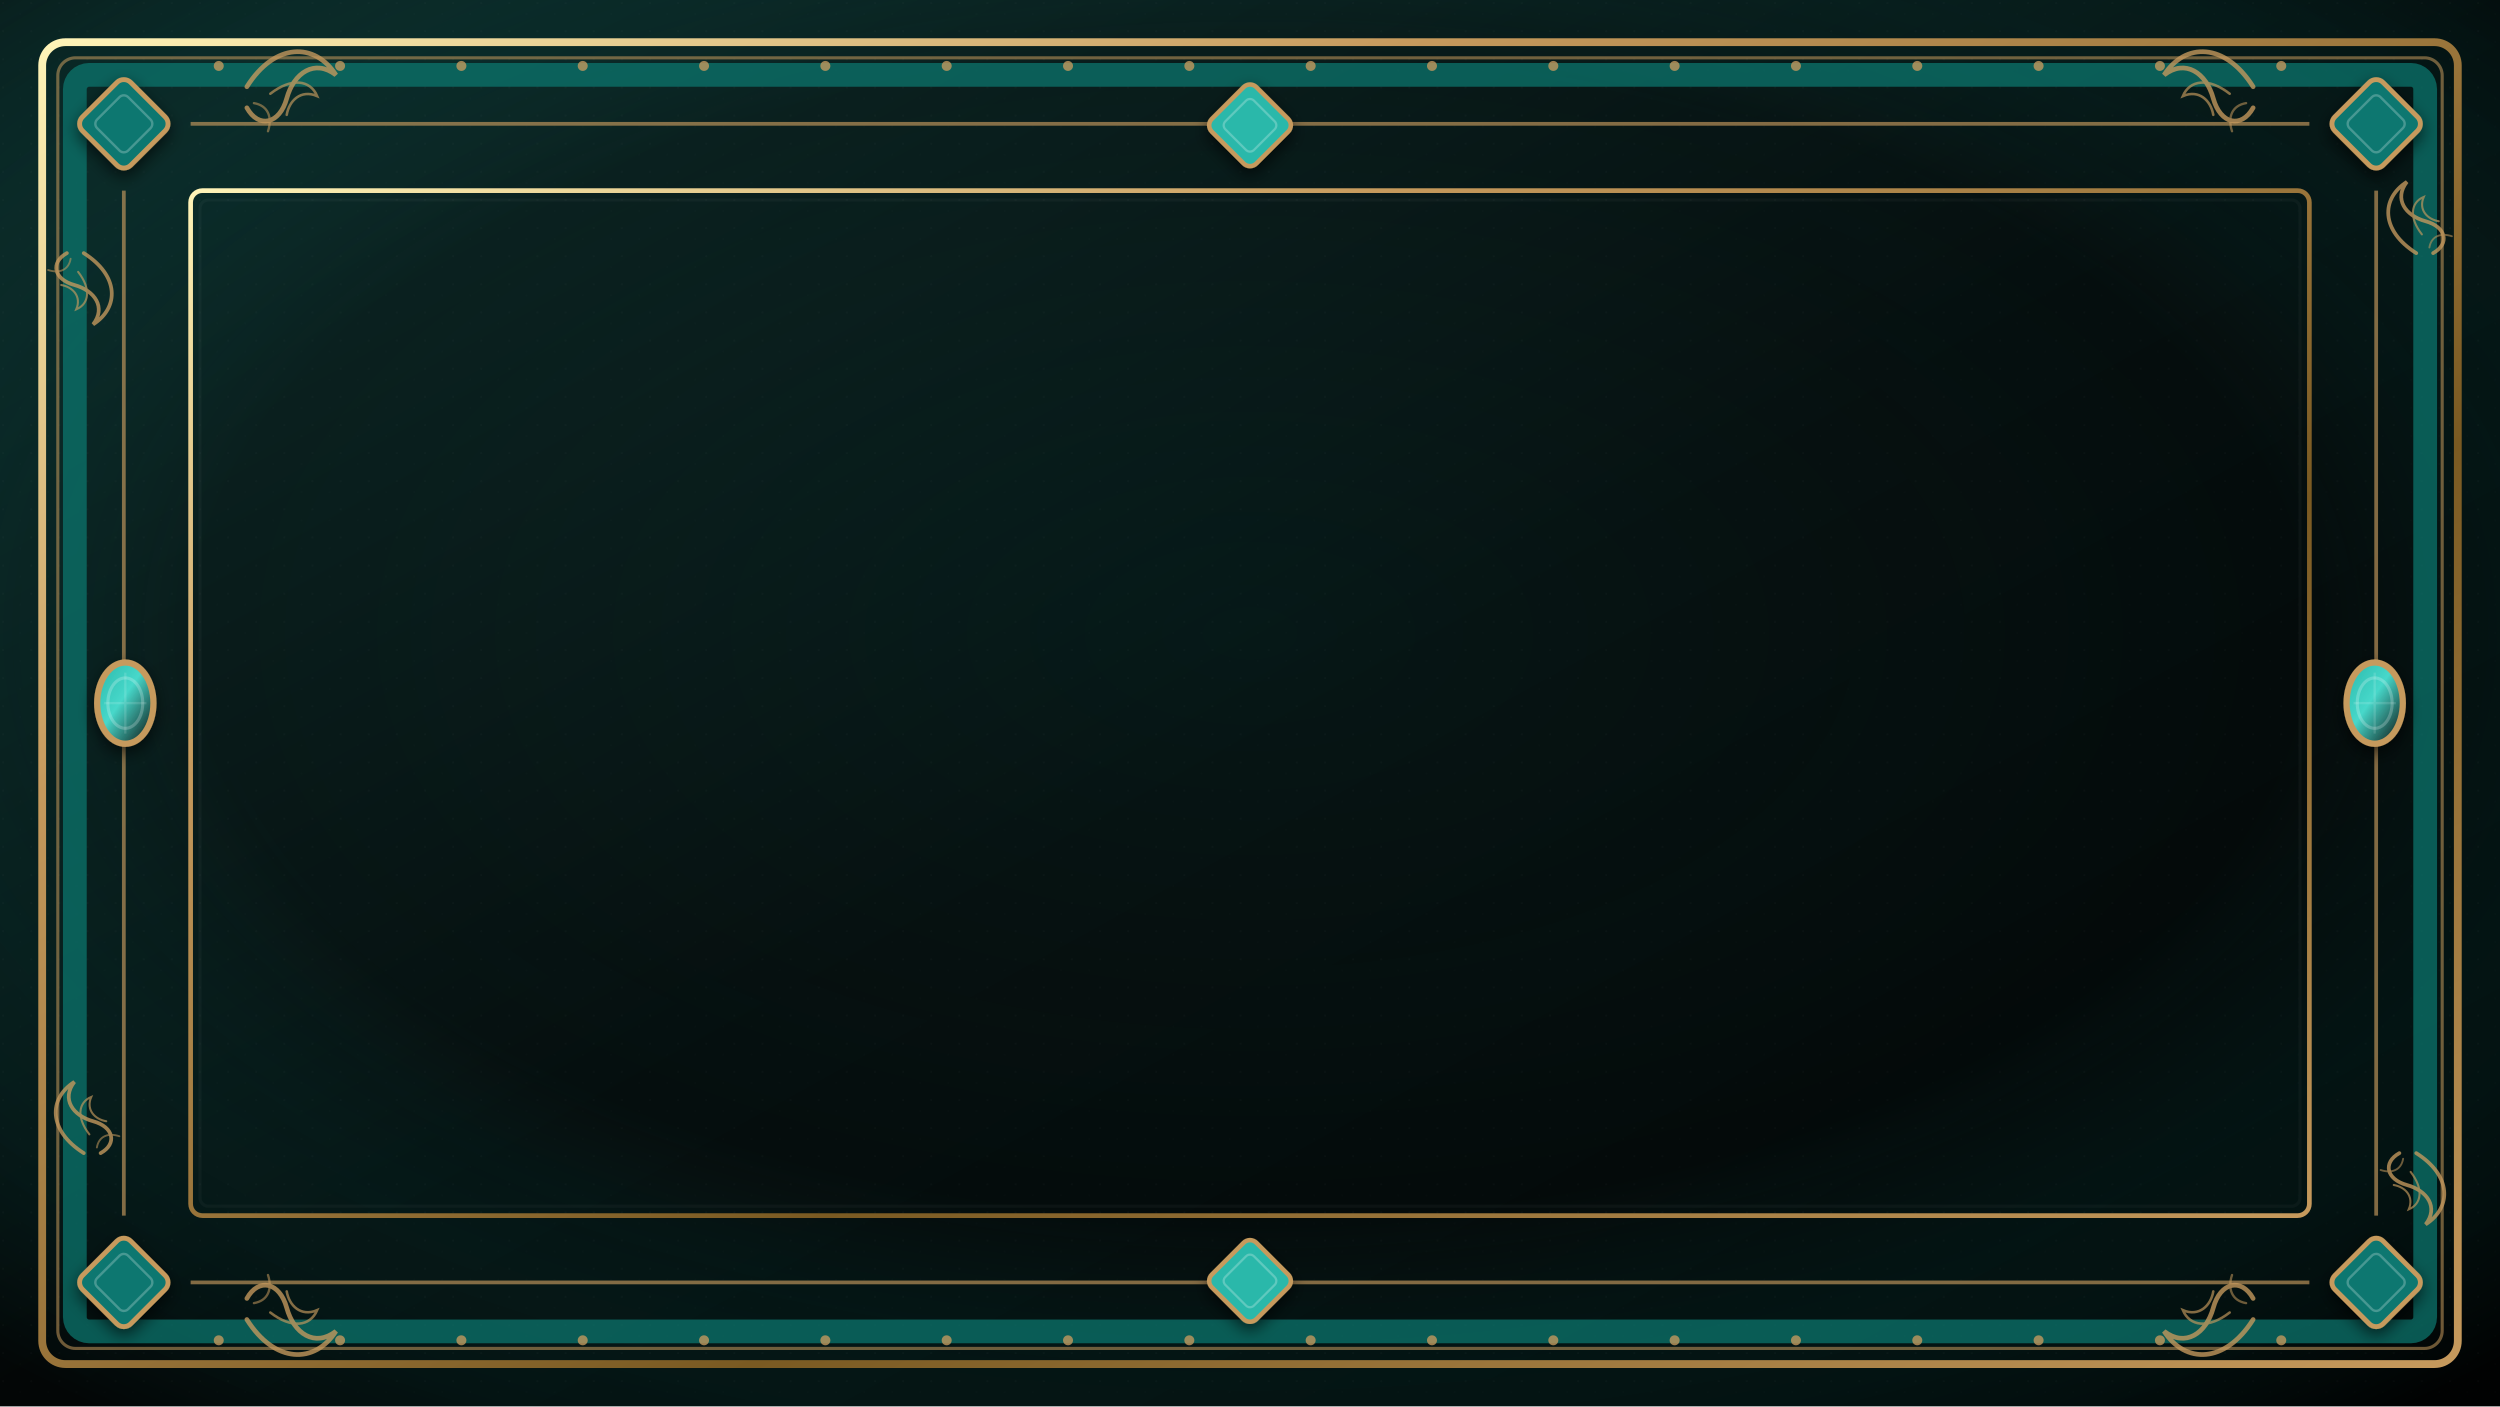
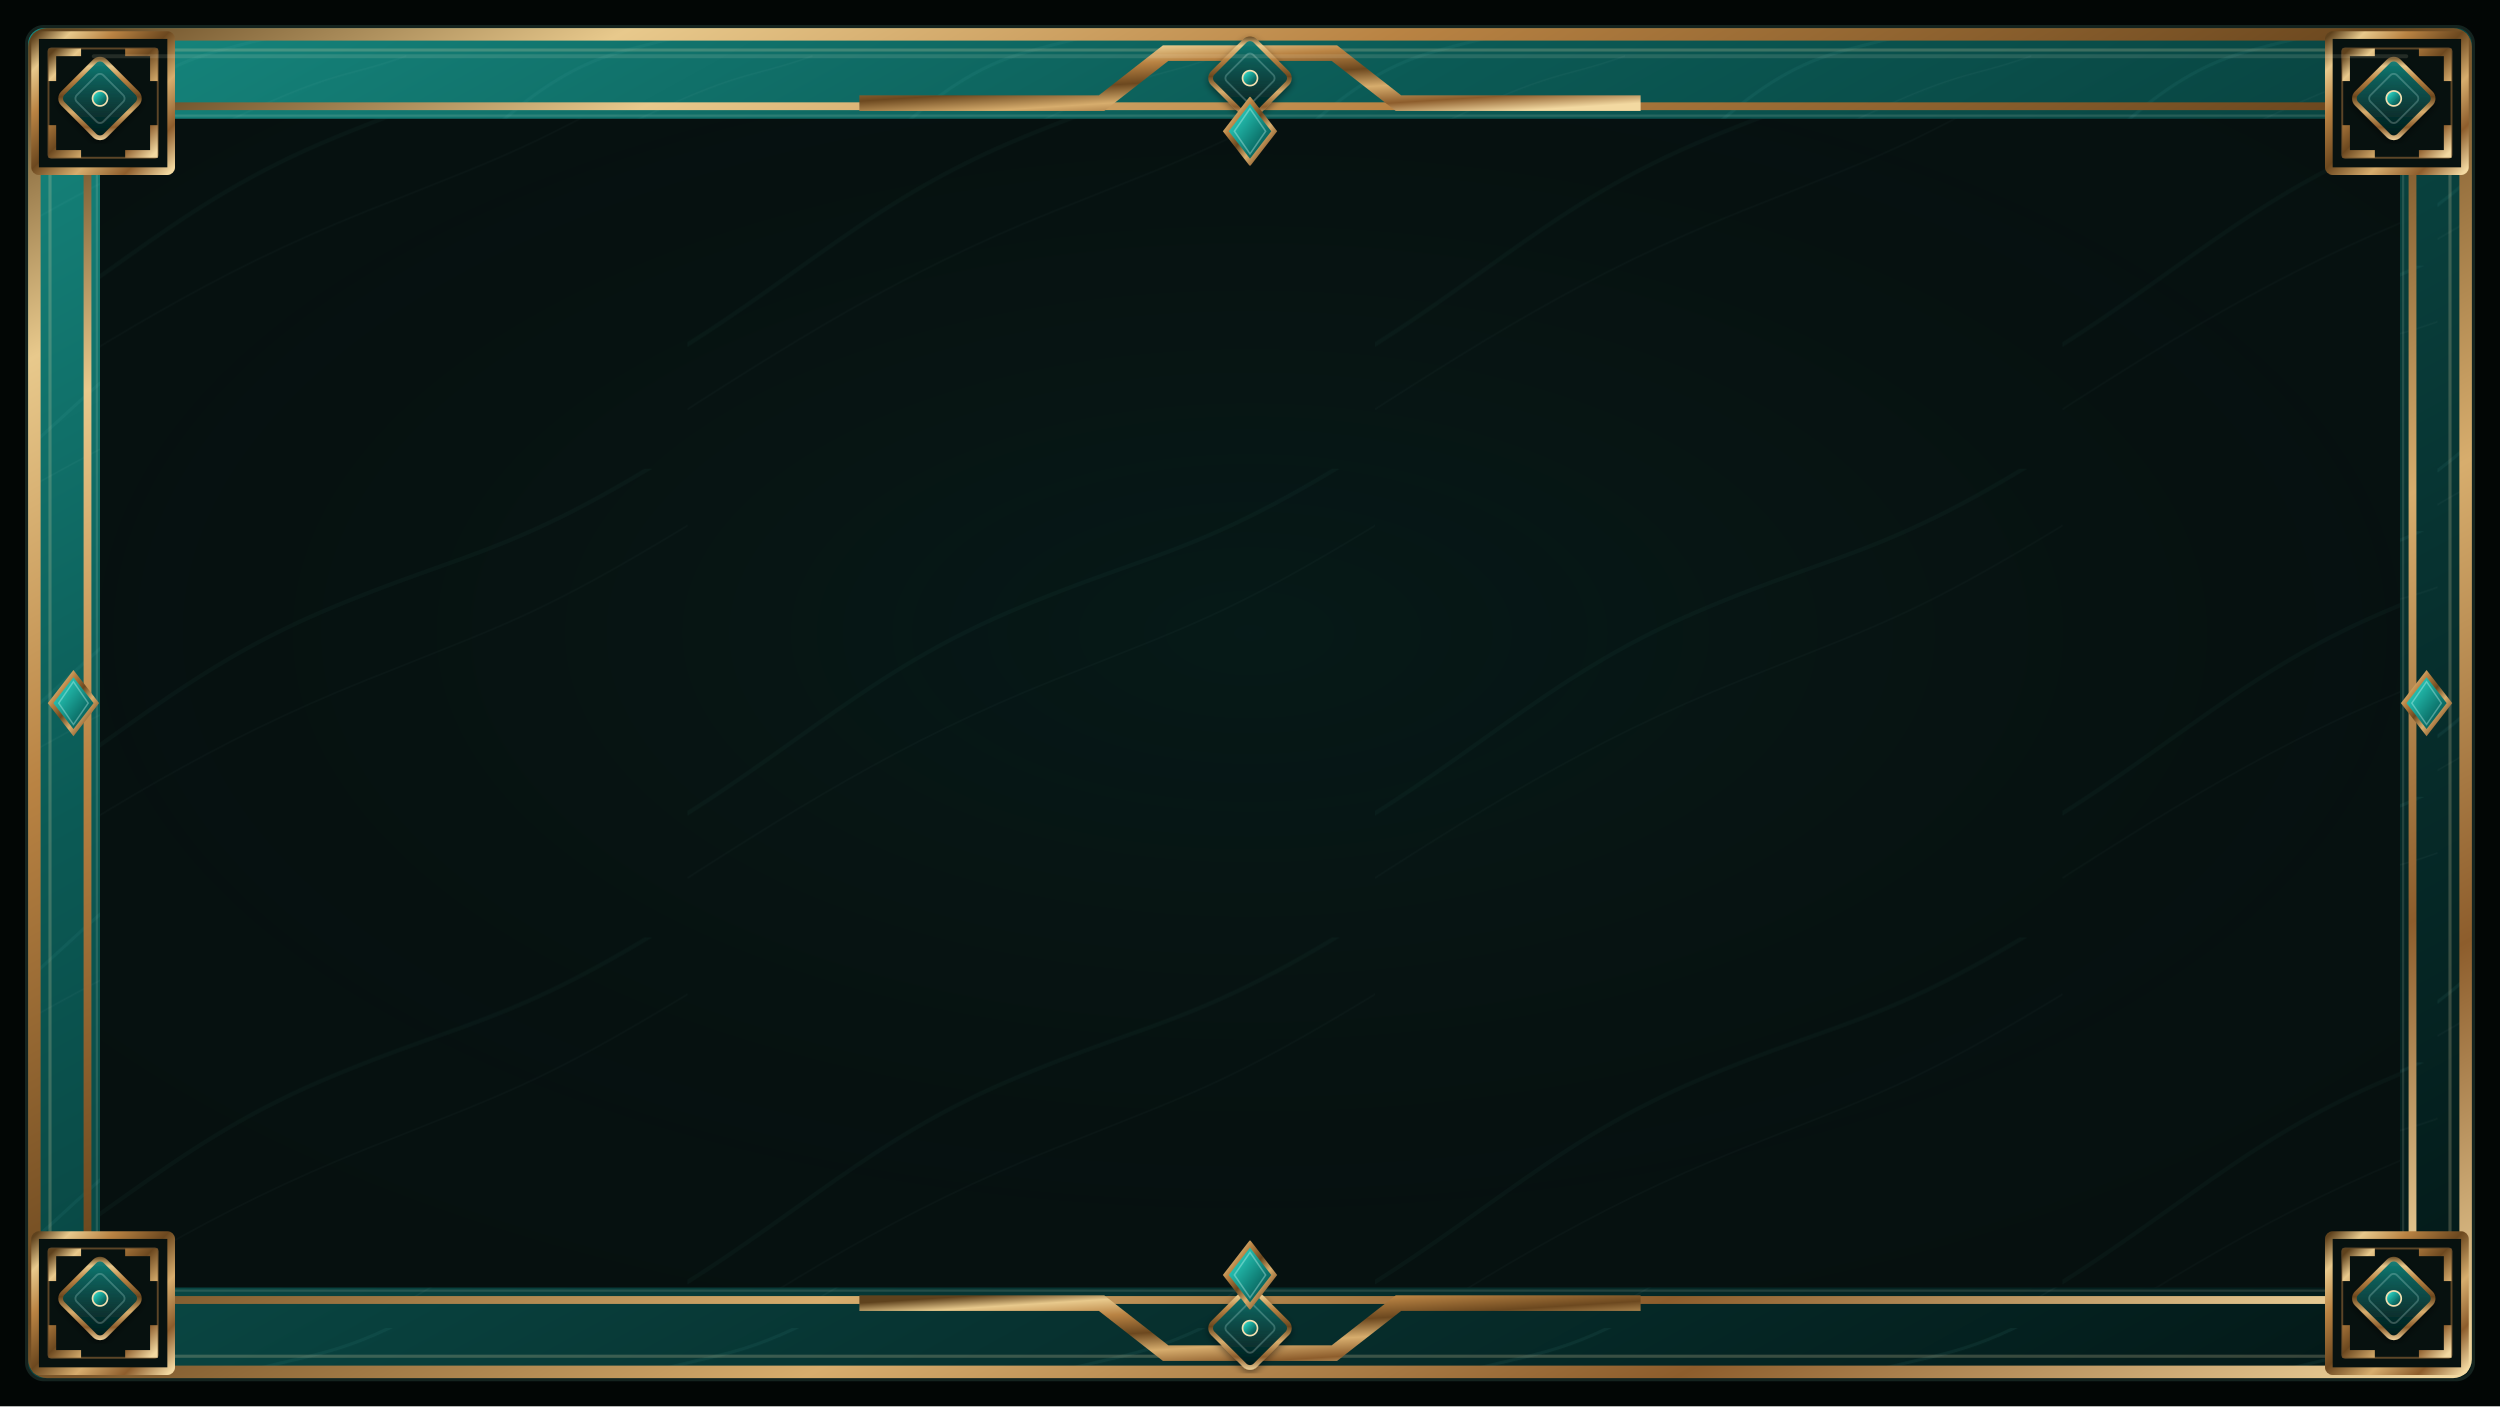
<svg xmlns="http://www.w3.org/2000/svg" width="1600" height="900" viewBox="0 0 1600 900">
  <defs>
-     <linearGradient id="bg" x1="0" y1="0" x2="1" y2="1">
-       <stop offset="0" stop-color="#0d2927" />
-       <stop offset=".52" stop-color="#050b0b" />
-       <stop offset="1" stop-color="#020303" />
+     <linearGradient id="bronze" x1="0" y1="0" x2="1" y2="1">
+       <stop offset="0" stop-color="#5f421d" />
+       <stop offset=".12" stop-color="#e8c98c" />
+       <stop offset=".28" stop-color="#b98343" />
+       <stop offset=".48" stop-color="#6c481f" />
+       <stop offset=".66" stop-color="#d7ad6d" />
+       <stop offset=".84" stop-color="#8d5d2c" />
+       <stop offset="1" stop-color="#f3d9a1" />
    </linearGradient>
-     <linearGradient id="metal" x1="0" y1="0" x2="1" y2="1">
-       <stop offset="0" stop-color="#fff4b8" />
-       <stop offset=".28" stop-color="#c69a5d" />
-       <stop offset=".65" stop-color="#7a5a22" />
-       <stop offset="1" stop-color="#c69a5d" />
+     <linearGradient id="bronzeDark" x1="0" y1="0" x2="0" y2="1">
+       <stop offset="0" stop-color="#d9b678" />
+       <stop offset=".45" stop-color="#8f5d2a" />
+       <stop offset="1" stop-color="#3f2811" />
    </linearGradient>
-     <radialGradient id="halo" cx=".5" cy=".45" r=".72">
-       <stop offset="0" stop-color="#0c7770" stop-opacity=".10" />
-       <stop offset=".58" stop-color="#0c7770" stop-opacity=".025" />
-       <stop offset="1" stop-color="#000" stop-opacity=".48" />
+     <linearGradient id="teal" x1="0" y1="0" x2="1" y2="1">
+       <stop offset="0" stop-color="#16877e" />
+       <stop offset=".30" stop-color="#0b5a55" />
+       <stop offset=".68" stop-color="#073331" />
+       <stop offset="1" stop-color="#031716" />
+     </linearGradient>
+     <linearGradient id="gem" x1="0" y1="0" x2="1" y2="1">
+       <stop offset="0" stop-color="#6cf1df" />
+       <stop offset=".30" stop-color="#22b8aa" />
+       <stop offset=".70" stop-color="#0a6c65" />
+       <stop offset="1" stop-color="#03322e" />
+     </linearGradient>
+     <radialGradient id="centerGlow" cx=".5" cy=".44" r=".76">
+       <stop offset="0" stop-color="#0c6059" stop-opacity=".12" />
+       <stop offset=".58" stop-color="#083a36" stop-opacity=".035" />
+       <stop offset="1" stop-color="#000" stop-opacity="0" />
    </radialGradient>
-     <pattern id="grain" width="18" height="18" patternUnits="userSpaceOnUse">
-       <circle cx="2" cy="2" r=".7" fill="#fff" opacity=".022" />
-       <circle cx="13" cy="9" r=".55" fill="#fff" opacity=".015" />
+     <pattern id="centerLeather" width="440" height="300" patternUnits="userSpaceOnUse">
+       <path d="M-50 250 C60 190 105 135 205 92 S330 58 470 -35" fill="none" stroke="#4ea99f" stroke-opacity=".05" stroke-width="2.6" />
+       <path d="M-25 278 C65 220 135 175 235 135 S350 92 470 18" fill="none" stroke="#d5fffa" stroke-opacity=".022" stroke-width="1.1" />
+     </pattern>
+     <pattern id="edgeTexture" width="260" height="170" patternUnits="userSpaceOnUse">
+       <path d="M-20 145 C40 108 70 52 138 33 S215 20 280 -16" fill="none" stroke="#63c6bb" stroke-opacity=".10" stroke-width="2" />
+       <path d="M-20 165 C46 125 91 103 160 71 S222 53 290 24" fill="none" stroke="#e5fffb" stroke-opacity=".04" stroke-width="1" />
    </pattern>
    <filter id="shadow" x="-25%" y="-25%" width="150%" height="150%">
-       <feDropShadow dx="0" dy="4" stdDeviation="5" flood-color="#000" flood-opacity=".62" />
+       <feDropShadow dx="0" dy="3" stdDeviation="4" flood-color="#000" flood-opacity=".48" />
    </filter>
-     <filter id="soft" x="-20%" y="-20%" width="140%" height="140%">
-       <feGaussianBlur stdDeviation="5" />
-     </filter>
+     <symbol id="tealGem" viewBox="0 0 72 86">
+       <path d="M36 3 L67 43 L36 83 L5 43 Z" fill="url(#gem)" stroke="url(#bronze)" stroke-width="6" />
+       <path d="M36 14 L56 43 L36 72 L16 43 Z" fill="none" stroke="#d9fffa" stroke-opacity=".34" stroke-width="2" />
+     </symbol>
+     <symbol id="decoDiamond" viewBox="0 0 120 96">
+       <g filter="url(#shadow)">
+         <rect x="28" y="16" width="64" height="64" rx="8" transform="rotate(45 60 48)" fill="url(#teal)" stroke="url(#bronze)" stroke-width="5" />
+         <rect x="40" y="28" width="40" height="40" rx="5" transform="rotate(45 60 48)" fill="none" stroke="#e6fffb" stroke-opacity=".22" stroke-width="2" />
+         <circle cx="60" cy="48" r="8" fill="url(#gem)" stroke="#f4e0b1" stroke-width="1.8" />
+       </g>
+     </symbol>
+     <symbol id="corner" viewBox="0 0 150 150">
+       <rect x="4" y="4" width="142" height="142" rx="4" fill="#07110f" stroke="url(#bronze)" stroke-width="8" />
+       <rect x="18" y="18" width="114" height="114" rx="3" fill="none" stroke="#5c4527" stroke-width="2" />
+       <path d="M22 52 V22 H52 M128 52 V22 H98 M22 98 V128 H52 M128 98 V128 H98" fill="none" stroke="url(#bronze)" stroke-width="8" />
+     </symbol>
  </defs>
-   <rect width="1600" height="900" fill="url(#bg)" />
-   <rect width="1600" height="900" fill="url(#halo)" />
-   <rect width="1600" height="900" fill="url(#grain)" />
-   <rect x="27" y="27" width="1546" height="846" rx="14.85" fill="none" stroke="url(#metal)" stroke-width="5" />
-   <rect x="37" y="37" width="1526" height="826" rx="11.34" fill="none" stroke="#c69a5d" stroke-opacity=".55" stroke-width="2" />
-   <rect x="47.9" y="47.9" width="1504.2" height="804.2" rx="9.18" fill="none" stroke="#0c7770" stroke-opacity=".72" stroke-width="15.2" />
-   <rect x="122" y="122" width="1356" height="656" rx="7.56" fill="none" stroke="url(#metal)" stroke-width="3" />
-   <g fill="#c69a5d" opacity=".78">
-     <circle cx="140" cy="42.2" r="3.2" />
-     <circle cx="217.647" cy="42.2" r="3.2" />
-     <circle cx="295.294" cy="42.2" r="3.2" />
-     <circle cx="372.941" cy="42.2" r="3.2" />
-     <circle cx="450.588" cy="42.2" r="3.2" />
-     <circle cx="528.235" cy="42.2" r="3.2" />
-     <circle cx="605.882" cy="42.2" r="3.2" />
-     <circle cx="683.529" cy="42.2" r="3.2" />
-     <circle cx="761.176" cy="42.2" r="3.2" />
-     <circle cx="838.824" cy="42.2" r="3.2" />
-     <circle cx="916.471" cy="42.2" r="3.2" />
-     <circle cx="994.118" cy="42.2" r="3.2" />
-     <circle cx="1071.765" cy="42.2" r="3.2" />
-     <circle cx="1149.412" cy="42.2" r="3.2" />
-     <circle cx="1227.059" cy="42.2" r="3.2" />
-     <circle cx="1304.706" cy="42.2" r="3.2" />
-     <circle cx="1382.353" cy="42.2" r="3.2" />
-     <circle cx="1460" cy="42.2" r="3.2" />
-     <circle cx="140" cy="857.8" r="3.2" />
-     <circle cx="217.647" cy="857.8" r="3.2" />
-     <circle cx="295.294" cy="857.8" r="3.2" />
-     <circle cx="372.941" cy="857.8" r="3.2" />
-     <circle cx="450.588" cy="857.8" r="3.2" />
-     <circle cx="528.235" cy="857.8" r="3.2" />
-     <circle cx="605.882" cy="857.8" r="3.2" />
-     <circle cx="683.529" cy="857.8" r="3.2" />
-     <circle cx="761.176" cy="857.8" r="3.2" />
-     <circle cx="838.824" cy="857.8" r="3.2" />
-     <circle cx="916.471" cy="857.8" r="3.2" />
-     <circle cx="994.118" cy="857.8" r="3.2" />
-     <circle cx="1071.765" cy="857.8" r="3.2" />
-     <circle cx="1149.412" cy="857.8" r="3.2" />
-     <circle cx="1227.059" cy="857.8" r="3.2" />
-     <circle cx="1304.706" cy="857.8" r="3.2" />
-     <circle cx="1382.353" cy="857.8" r="3.2" />
-     <circle cx="1460" cy="857.8" r="3.2" />
+   <rect width="1600" height="900" fill="#020605" />
+   <rect x="18" y="18" width="1564" height="864" rx="10" fill="#08110f" stroke="#14231f" stroke-width="4" />
+   <rect x="18" y="18" width="1564" height="864" rx="10" fill="url(#teal)" />
+   <rect x="18" y="18" width="1564" height="864" rx="10" fill="url(#edgeTexture)" opacity=".76" />
+   <rect x="64" y="76" width="1472" height="748" rx="3" fill="#06100f" />
+   <rect x="64" y="76" width="1472" height="748" rx="3" fill="url(#centerGlow)" />
+   <rect x="64" y="76" width="1472" height="748" rx="3" fill="url(#centerLeather)" />
+   <rect x="22" y="22" width="1556" height="856" rx="8" fill="none" stroke="url(#bronze)" stroke-width="8" />
+   <rect x="32" y="32" width="1536" height="836" rx="6" fill="none" stroke="#f4deb0" stroke-opacity=".22" stroke-width="2" />
+   <rect x="56" y="68" width="1488" height="764" rx="4" fill="none" stroke="url(#bronze)" stroke-width="5" />
+   <rect x="62" y="74" width="1476" height="752" rx="3" fill="none" stroke="#fff4d8" stroke-opacity=".12" stroke-width="1.4" />
+   <g stroke="url(#bronze)" fill="none" stroke-linejoin="miter">
+     <path d="M550 66 H705 L746 34 H854 L895 66 H1050" stroke-width="10" />
+     <path d="M590 50 H714 M1010 50 H886" stroke-width="6" />
+     <path d="M550 834 H705 L746 866 H854 L895 834 H1050" stroke-width="10" />
+     <path d="M590 850 H714 M1010 850 H886" stroke-width="6" />
  </g>
-   <path d="M122 79.25 H1478 M122 820.75 H1478" stroke="#c69a5d" stroke-width="2.4" opacity=".65" />
-   <path d="M79.25 122 V778 M1520.75 122 V778" stroke="#c69a5d" stroke-width="2.4" opacity=".65" />
-   <g filter="url(#shadow)">
-     <g transform="translate(79.25 79.25) scale(0.78) rotate(45)">
-       <rect x="-28" y="-28" width="56" height="56" rx="8" fill="#0c7770" stroke="#c69a5d" stroke-width="4" />
-       <rect x="-18" y="-18" width="36" height="36" rx="5" fill="none" stroke="#fff" stroke-opacity=".24" stroke-width="2" />
-     </g>
-     <g transform="translate(1520.75 79.25) scale(0.78) rotate(45)">
-       <rect x="-28" y="-28" width="56" height="56" rx="8" fill="#0c7770" stroke="#c69a5d" stroke-width="4" />
-       <rect x="-18" y="-18" width="36" height="36" rx="5" fill="none" stroke="#fff" stroke-opacity=".24" stroke-width="2" />
-     </g>
-     <g transform="translate(79.25 820.75) scale(0.78) rotate(45)">
-       <rect x="-28" y="-28" width="56" height="56" rx="8" fill="#0c7770" stroke="#c69a5d" stroke-width="4" />
-       <rect x="-18" y="-18" width="36" height="36" rx="5" fill="none" stroke="#fff" stroke-opacity=".24" stroke-width="2" />
-     </g>
-     <g transform="translate(1520.75 820.75) scale(0.78) rotate(45)">
-       <rect x="-28" y="-28" width="56" height="56" rx="8" fill="#0c7770" stroke="#c69a5d" stroke-width="4" />
-       <rect x="-18" y="-18" width="36" height="36" rx="5" fill="none" stroke="#fff" stroke-opacity=".24" stroke-width="2" />
-     </g>
-     <g transform="translate(800 80.2) scale(0.72) rotate(45)">
-       <rect x="-28" y="-28" width="56" height="56" rx="8" fill="#2bb8aa" stroke="#c69a5d" stroke-width="4" />
-       <rect x="-18" y="-18" width="36" height="36" rx="5" fill="none" stroke="#fff" stroke-opacity=".24" stroke-width="2" />
-     </g>
-     <g transform="translate(800 819.8) scale(0.72) rotate(45)">
-       <rect x="-28" y="-28" width="56" height="56" rx="8" fill="#2bb8aa" stroke="#c69a5d" stroke-width="4" />
-       <rect x="-18" y="-18" width="36" height="36" rx="5" fill="none" stroke="#fff" stroke-opacity=".24" stroke-width="2" />
-     </g>
-     <g transform="translate(80.2 450) rotate(0)">
-       <defs>
-         <linearGradient id="tealL-g" x1="0" y1="0" x2="1" y2="1">
-           <stop offset="0" stop-color="#2bb8aa" />
-           <stop offset=".45" stop-color="#47d8ca" />
-           <stop offset="1" stop-color="#090909" />
-         </linearGradient>
-       </defs>
-       <ellipse rx="18" ry="26" fill="url(#tealL-g)" stroke="#c69a5d" stroke-width="4" />
-       <ellipse rx="11.16" ry="16.12" fill="none" stroke="#fff" stroke-opacity=".22" stroke-width="2" />
-       <path d="M-13.5 0 H13.5 M0 -19.5 V19.5" stroke="#fff" stroke-opacity=".13" stroke-width="1.5" />
-     </g>
-     <g transform="translate(1519.8 450) rotate(0)">
-       <defs>
-         <linearGradient id="tealR-g" x1="0" y1="0" x2="1" y2="1">
-           <stop offset="0" stop-color="#2bb8aa" />
-           <stop offset=".45" stop-color="#47d8ca" />
-           <stop offset="1" stop-color="#090909" />
-         </linearGradient>
-       </defs>
-       <ellipse rx="18" ry="26" fill="url(#tealR-g)" stroke="#c69a5d" stroke-width="4" />
-       <ellipse rx="11.16" ry="16.12" fill="none" stroke="#fff" stroke-opacity=".22" stroke-width="2" />
-       <path d="M-13.5 0 H13.5 M0 -19.5 V19.5" stroke="#fff" stroke-opacity=".13" stroke-width="1.5" />
-     </g>
-   </g>
-   <g opacity=".78">
-     <g transform="translate(158 55.5) scale(0.75 0.75)" fill="none" stroke="#c69a5d" stroke-linecap="round">
-       <path d="M0 0 C24-38 58-38 76-10 C58-24 40-12 34 10 C28 32 10 36 0 18" stroke-width="4" />
-       <path d="M20 6 C38-8 54-6 60 8 C46 2 36 12 34 24" stroke-width="2.2" opacity=".85" />
-       <path d="M6 14 C18 16 22 26 18 38" stroke-width="2" opacity=".7" />
-     </g>
-     <g transform="translate(1442 55.5) scale(-0.75 0.75)" fill="none" stroke="#c69a5d" stroke-linecap="round">
-       <path d="M0 0 C24-38 58-38 76-10 C58-24 40-12 34 10 C28 32 10 36 0 18" stroke-width="4" />
-       <path d="M20 6 C38-8 54-6 60 8 C46 2 36 12 34 24" stroke-width="2.2" opacity=".85" />
-       <path d="M6 14 C18 16 22 26 18 38" stroke-width="2" opacity=".7" />
-     </g>
-     <g transform="translate(0 900) scale(1 -1)">
-       <g transform="translate(158 55.5) scale(0.75 0.75)" fill="none" stroke="#c69a5d" stroke-linecap="round">
-         <path d="M0 0 C24-38 58-38 76-10 C58-24 40-12 34 10 C28 32 10 36 0 18" stroke-width="4" />
-         <path d="M20 6 C38-8 54-6 60 8 C46 2 36 12 34 24" stroke-width="2.2" opacity=".85" />
-         <path d="M6 14 C18 16 22 26 18 38" stroke-width="2" opacity=".7" />
-       </g>
-       <g transform="translate(1442 55.5) scale(-0.75 0.75)" fill="none" stroke="#c69a5d" stroke-linecap="round">
-         <path d="M0 0 C24-38 58-38 76-10 C58-24 40-12 34 10 C28 32 10 36 0 18" stroke-width="4" />
-         <path d="M20 6 C38-8 54-6 60 8 C46 2 36 12 34 24" stroke-width="2.2" opacity=".85" />
-         <path d="M6 14 C18 16 22 26 18 38" stroke-width="2" opacity=".7" />
-       </g>
-     </g>
-     <g transform="translate(53.6 162) rotate(90)">
-       <g transform="translate(0 0) scale(0.6 0.6)" fill="none" stroke="#c69a5d" stroke-linecap="round">
-         <path d="M0 0 C24-38 58-38 76-10 C58-24 40-12 34 10 C28 32 10 36 0 18" stroke-width="4" />
-         <path d="M20 6 C38-8 54-6 60 8 C46 2 36 12 34 24" stroke-width="2.2" opacity=".85" />
-         <path d="M6 14 C18 16 22 26 18 38" stroke-width="2" opacity=".7" />
-       </g>
-     </g>
-     <g transform="translate(53.6 738) rotate(-90)">
-       <g transform="translate(0 0) scale(0.6 0.6)" fill="none" stroke="#c69a5d" stroke-linecap="round">
-         <path d="M0 0 C24-38 58-38 76-10 C58-24 40-12 34 10 C28 32 10 36 0 18" stroke-width="4" />
-         <path d="M20 6 C38-8 54-6 60 8 C46 2 36 12 34 24" stroke-width="2.2" opacity=".85" />
-         <path d="M6 14 C18 16 22 26 18 38" stroke-width="2" opacity=".7" />
-       </g>
-     </g>
-     <g transform="translate(1546.4 162) rotate(-90)">
-       <g transform="translate(0 0) scale(0.6 0.6)" fill="none" stroke="#c69a5d" stroke-linecap="round">
-         <path d="M0 0 C24-38 58-38 76-10 C58-24 40-12 34 10 C28 32 10 36 0 18" stroke-width="4" />
-         <path d="M20 6 C38-8 54-6 60 8 C46 2 36 12 34 24" stroke-width="2.2" opacity=".85" />
-         <path d="M6 14 C18 16 22 26 18 38" stroke-width="2" opacity=".7" />
-       </g>
-     </g>
-     <g transform="translate(1546.4 738) rotate(90)">
-       <g transform="translate(0 0) scale(0.6 0.6)" fill="none" stroke="#c69a5d" stroke-linecap="round">
-         <path d="M0 0 C24-38 58-38 76-10 C58-24 40-12 34 10 C28 32 10 36 0 18" stroke-width="4" />
-         <path d="M20 6 C38-8 54-6 60 8 C46 2 36 12 34 24" stroke-width="2.2" opacity=".85" />
-         <path d="M6 14 C18 16 22 26 18 38" stroke-width="2" opacity=".7" />
-       </g>
-     </g>
-   </g>
-   <rect x="128" y="128" width="1344" height="644" rx="5.4" fill="none" stroke="#fff" stroke-opacity=".035" stroke-width="2" />
+   <use href="#decoDiamond" x="764" y="21" width="72" height="58" />
+   <use href="#tealGem" x="782" y="62" width="36" height="44" />
+   <use href="#decoDiamond" x="764" y="821" width="72" height="58" />
+   <use href="#tealGem" x="782" y="794" width="36" height="44" />
+   <use href="#tealGem" x="30" y="426" width="34" height="48" />
+   <use href="#tealGem" x="1536" y="426" width="34" height="48" />
+   <use href="#corner" x="20" y="20" width="92" height="92" />
+   <use href="#decoDiamond" x="28" y="34" width="72" height="58" />
+   <use href="#corner" x="1488" y="20" width="92" height="92" />
+   <use href="#decoDiamond" x="1496" y="34" width="72" height="58" />
+   <use href="#corner" x="20" y="788" width="92" height="92" />
+   <use href="#decoDiamond" x="28" y="802" width="72" height="58" />
+   <use href="#corner" x="1488" y="788" width="92" height="92" />
+   <use href="#decoDiamond" x="1496" y="802" width="72" height="58" />
+   <path d="M60 36 H1540" stroke="#fff2d6" stroke-opacity=".12" stroke-width="2.5" stroke-linecap="round" />
</svg>
